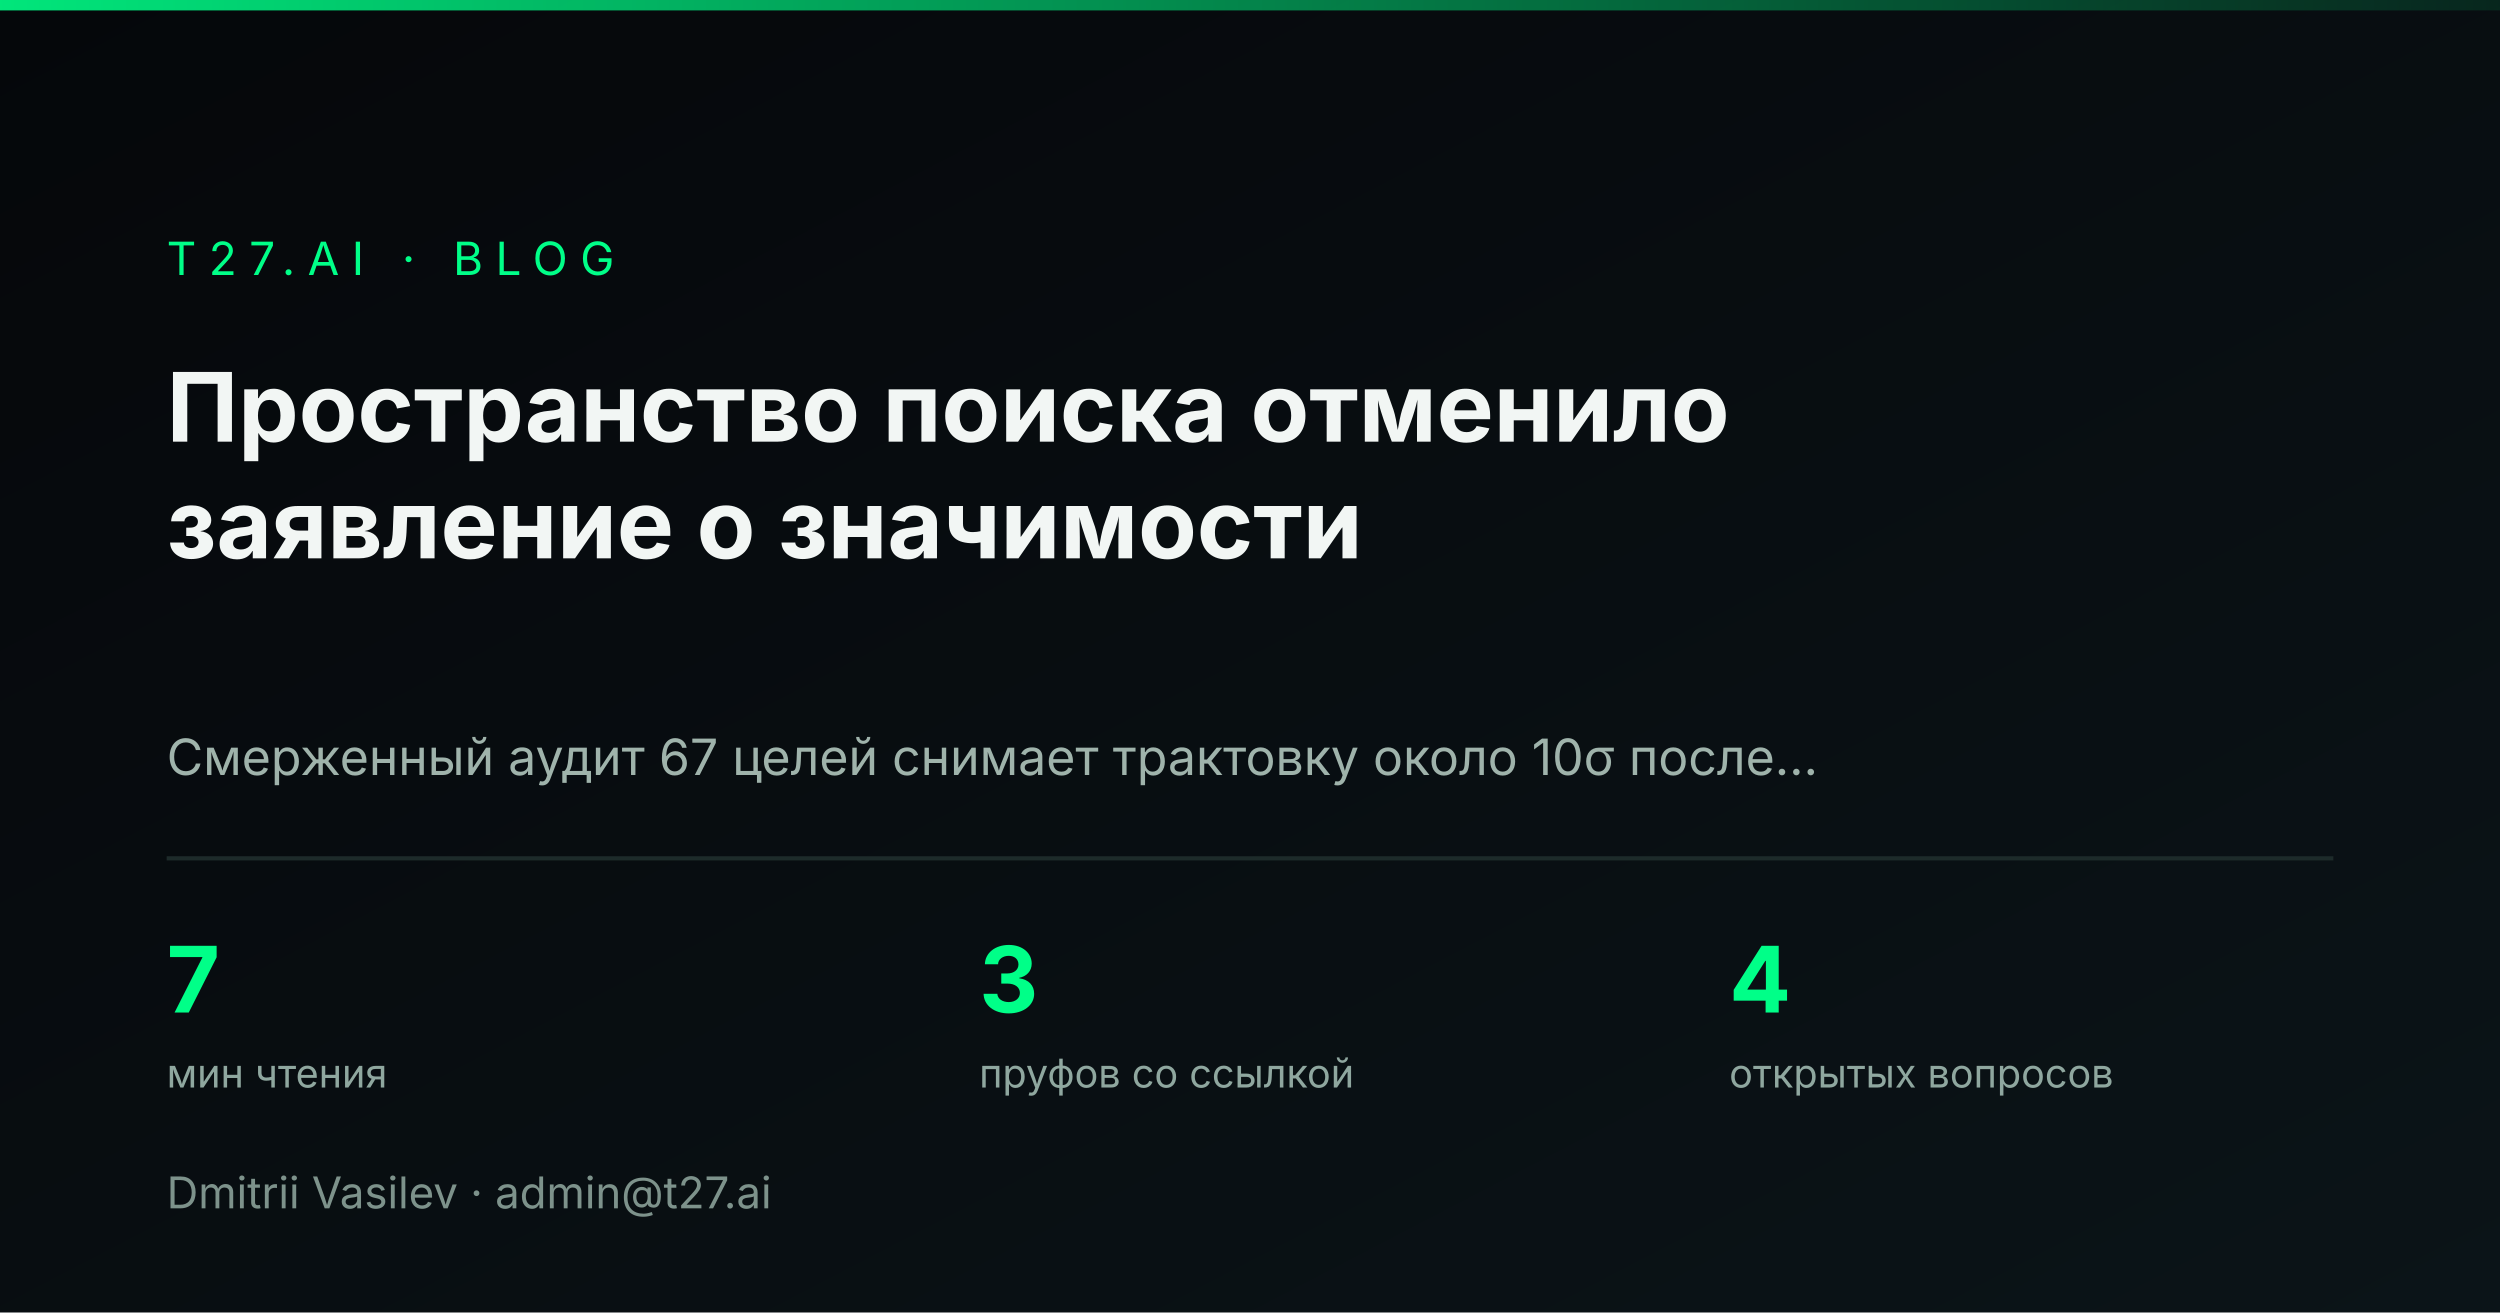
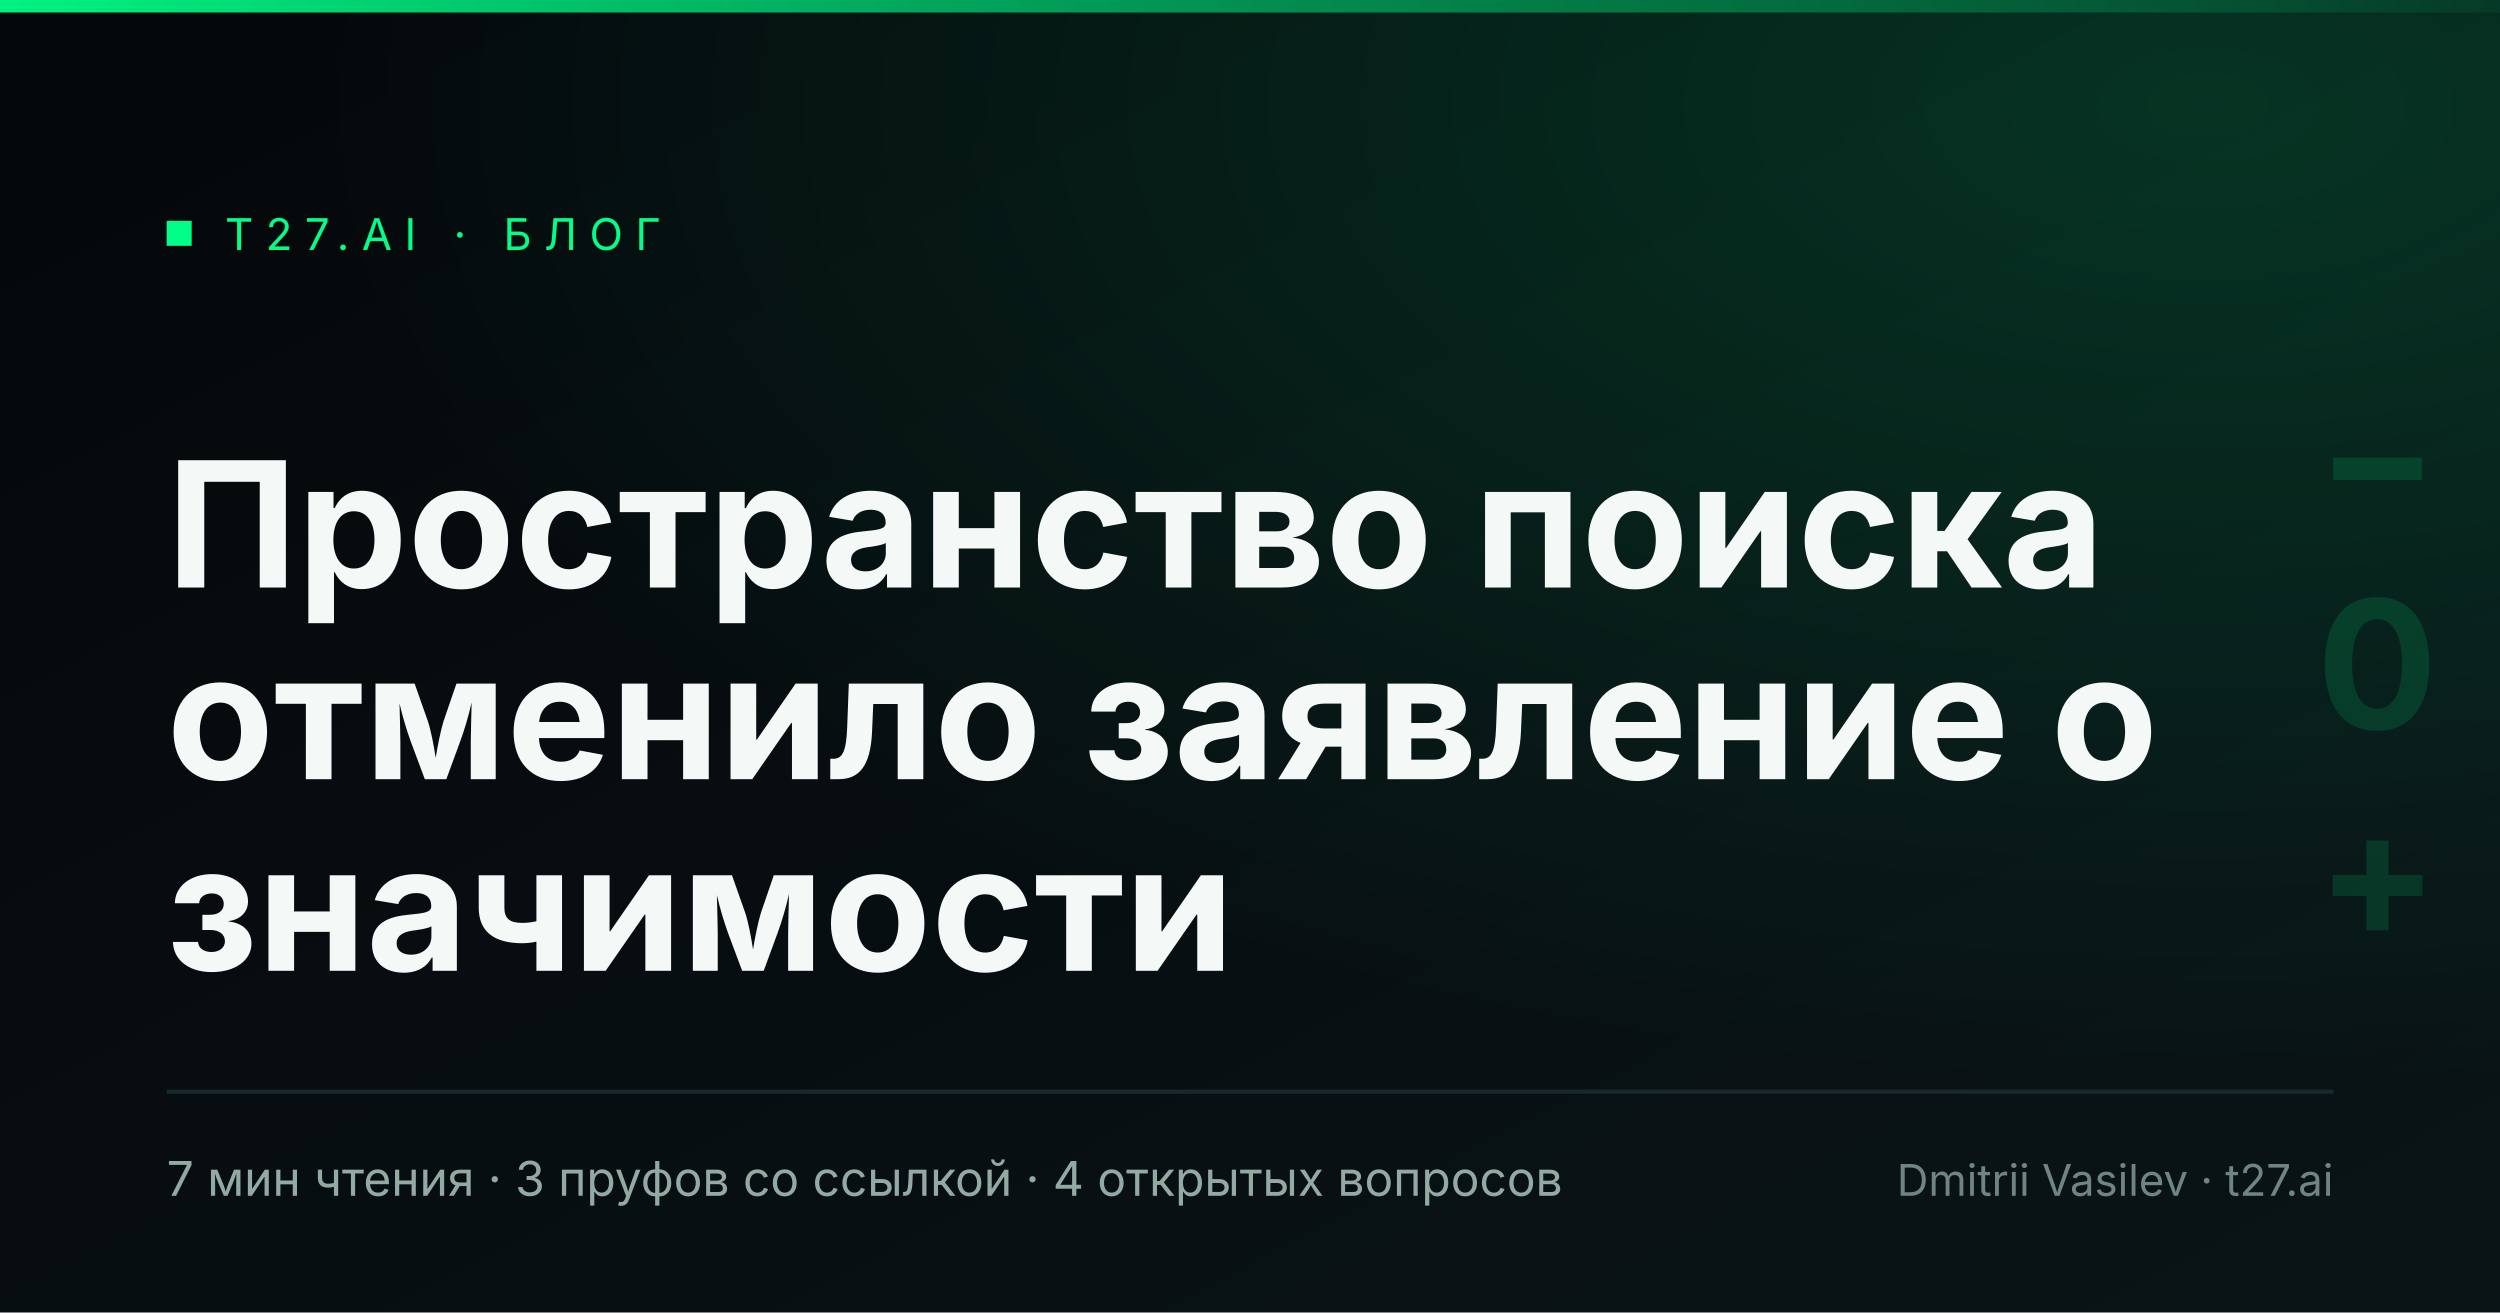
<svg xmlns="http://www.w3.org/2000/svg" width="1200" height="630" viewBox="0 0 1200 630" role="img" aria-label="Пространство поиска отменило заявление о значимости">
  <defs>
    <linearGradient id="bg" x1="0" y1="0" x2="1" y2="1">
-       <stop offset="0%" stop-color="#05070a" />
-       <stop offset="100%" stop-color="#0b1418" />
+       <stop offset="0%" stop-color="#04070a" />
+       <stop offset="100%" stop-color="#0a1417" />
    </linearGradient>
+     <radialGradient id="halo" cx="0.88" cy="0.08" r="0.75">
+       <stop offset="0%" stop-color="#00ff88" stop-opacity="0.16" />
+       <stop offset="100%" stop-color="#00ff88" stop-opacity="0" />
+     </radialGradient>
    <linearGradient id="glow" x1="0" y1="0" x2="1" y2="0">
-       <stop offset="0%" stop-color="#00ff88" stop-opacity="0.9" />
-       <stop offset="100%" stop-color="#00ff88" stop-opacity="0.1" />
+       <stop offset="0%" stop-color="#00ff88" stop-opacity="0.95" />
+       <stop offset="100%" stop-color="#00ff88" stop-opacity="0.06" />
    </linearGradient>
  </defs>
  <rect width="1200" height="630" fill="url(#bg)" />
-   <rect x="0" y="0" width="1200" height="5" fill="url(#glow)" />
-   <text x="80" y="132" font-family="Inter,Helvetica,Arial,sans-serif" font-size="22" fill="#00ff88" letter-spacing="6">T27.AI · BLOG</text>
-   <text x="80" y="212" font-family="Inter,Helvetica,Arial,sans-serif" font-size="46" font-weight="700" fill="#f2f6f4">Пространство поиска отменило</text>
-   <text x="80" y="268" font-family="Inter,Helvetica,Arial,sans-serif" font-size="46" font-weight="700" fill="#f2f6f4">заявление о значимости</text>
-   <text x="80" y="372" font-family="Inter,Helvetica,Arial,sans-serif" font-size="24" fill="#9fb3ab">Смерженный аудит 67 целей снимает трактовку около 10σ после…</text>
-   <text x="80" y="486" font-family="Inter,Helvetica,Arial,sans-serif" font-size="44" font-weight="700" fill="#00ff88">7</text>
-   <text x="80" y="522" font-family="Inter,Helvetica,Arial,sans-serif" font-size="19" fill="#8fa79f">мин чтения</text>
-   <text x="470" y="486" font-family="Inter,Helvetica,Arial,sans-serif" font-size="44" font-weight="700" fill="#00ff88">3</text>
-   <text x="470" y="522" font-family="Inter,Helvetica,Arial,sans-serif" font-size="19" fill="#8fa79f">пруфов со ссылкой</text>
-   <text x="830" y="486" font-family="Inter,Helvetica,Arial,sans-serif" font-size="44" font-weight="700" fill="#00ff88">4</text>
-   <text x="830" y="522" font-family="Inter,Helvetica,Arial,sans-serif" font-size="19" fill="#8fa79f">открытых вопросов</text>
-   <text x="80" y="580" font-family="Inter,Helvetica,Arial,sans-serif" font-size="21" fill="#7d928b">Dmitrii Vasilev · admin@t27.ai</text>
-   <line x1="80" y1="412" x2="1120" y2="412" stroke="#1d2b2a" stroke-width="2" />
+   <rect width="1200" height="630" fill="url(#halo)" />
+   <text x="1112" y="250" font-family="Inter,Helvetica,Arial,sans-serif" font-size="86" font-weight="700" fill="#00ff88" opacity="0.13">−</text>
+   <text x="1112" y="350" font-family="Inter,Helvetica,Arial,sans-serif" font-size="86" font-weight="700" fill="#00ff88" opacity="0.13">0</text>
+   <text x="1112" y="450" font-family="Inter,Helvetica,Arial,sans-serif" font-size="86" font-weight="700" fill="#00ff88" opacity="0.13">+</text>
+   <rect x="0" y="0" width="1200" height="6" fill="url(#glow)" />
+   <rect x="80" y="106" width="12" height="12" fill="#00ff88" />
+   <text x="108" y="120" font-family="Inter,Helvetica,Arial,sans-serif" font-size="21" letter-spacing="6" fill="#00ff88">T27.AI · БЛОГ</text>
+   <text x="80" y="282" font-family="Inter,Helvetica,Arial,sans-serif" font-size="84" font-weight="700" fill="#f4f8f6">Пространство поиска</text>
+   <text x="80" y="374" font-family="Inter,Helvetica,Arial,sans-serif" font-size="84" font-weight="700" fill="#f4f8f6">отменило заявление о</text>
+   <text x="80" y="466" font-family="Inter,Helvetica,Arial,sans-serif" font-size="84" font-weight="700" fill="#f4f8f6">значимости</text>
+   <line x1="80" y1="524" x2="1120" y2="524" stroke="#18292b" stroke-width="2" />
+   <text x="80" y="574" font-family="Inter,Helvetica,Arial,sans-serif" font-size="23" fill="#93aaa2">7 мин чтения  ·  3 пруфов со ссылкой  ·  4 открытых вопросов</text>
+   <text x="1120" y="574" text-anchor="end" font-family="Inter,Helvetica,Arial,sans-serif" font-size="21" fill="#6f8580">Dmitrii Vasilev · t27.ai</text>
</svg>
